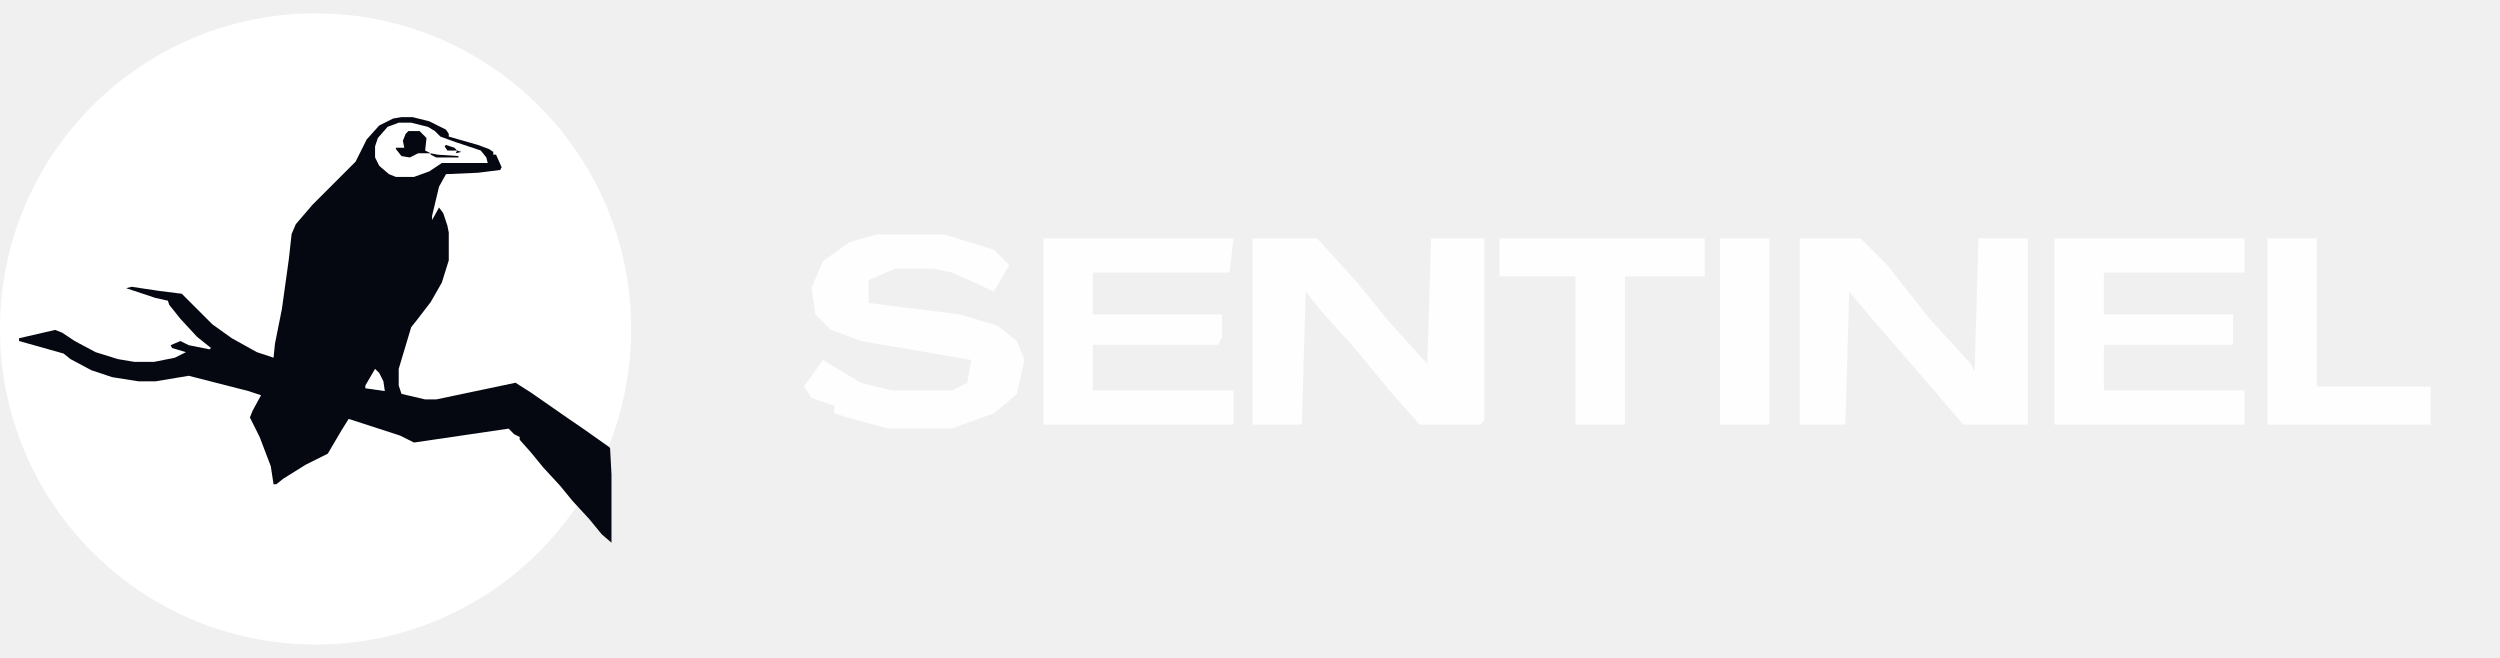
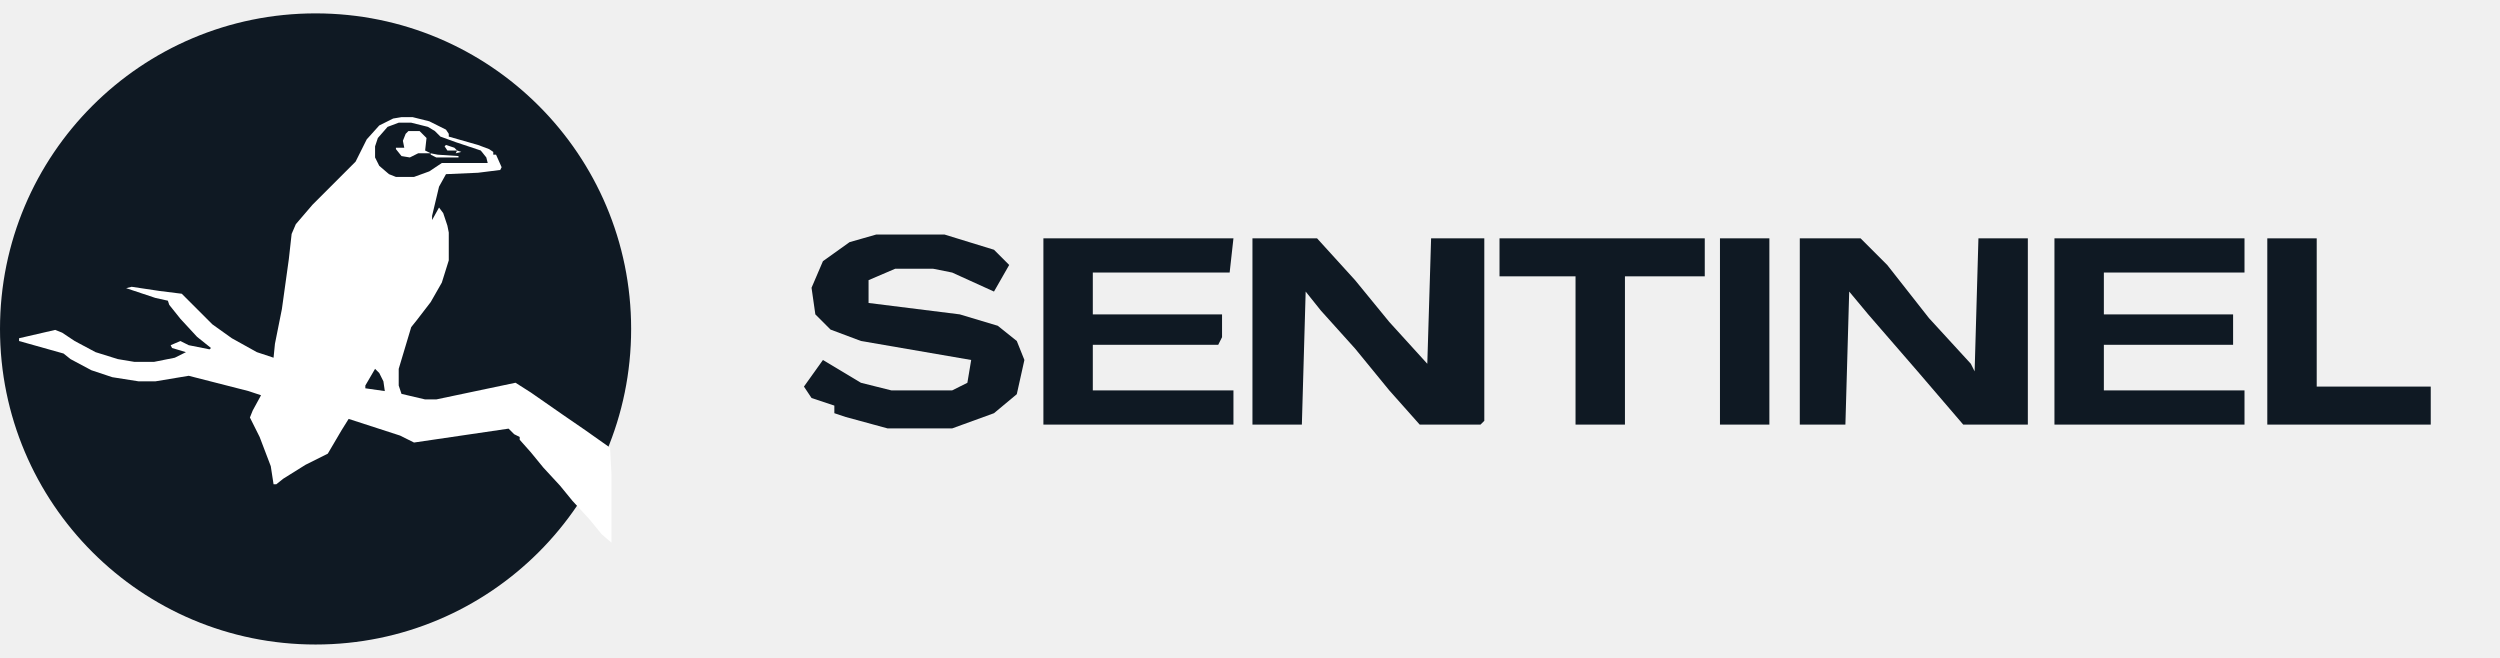
<svg xmlns="http://www.w3.org/2000/svg" width="1900" zoomAndPan="magnify" viewBox="0 0 1425 375" height="500" preserveAspectRatio="xMidYMid meet" version="1.0">
  <defs>
-     <clipPath id="c3d11043b0">
+     <clipPath id="cd3d1b8a87">
      <path d="M 0 0.625 L 359.75 0.625 L 359.75 360.375 L 0 360.375 Z M 0 0.625 " clip-rule="nonzero" />
    </clipPath>
-     <clipPath id="be55ab67ea">
+     <clipPath id="2c3fd3a1c5">
      <path d="M 10.258 59 L 349 59 L 349 302.363 L 10.258 302.363 Z M 10.258 59 " clip-rule="nonzero" />
    </clipPath>
-     <clipPath id="83e9d913ed">
+     <clipPath id="57ea716775">
      <path d="M 200 67 L 263 67 L 263 302.363 L 200 302.363 Z M 200 67 " clip-rule="nonzero" />
    </clipPath>
-     <clipPath id="5d5c397a89">
+     <clipPath id="94c2a2eb17">
      <rect x="0" width="360" y="0" height="361" />
    </clipPath>
-     <clipPath id="7c2aaa8d71">
+     <clipPath id="e07040faa3">
      <path d="M 458 133 L 972 133 L 972 244.227 L 458 244.227 Z M 458 133 " clip-rule="nonzero" />
    </clipPath>
-     <clipPath id="9c36784b6c">
+     <clipPath id="1c0a360461">
      <path d="M 980 130.977 L 1152 130.977 L 1152 243 L 980 243 Z M 980 130.977 " clip-rule="nonzero" />
    </clipPath>
  </defs>
  <g transform="matrix(1, 0, 0, 1, 0, 7)">
-     <g clip-path="url(#5d5c397a89)">
-       <g clip-path="url(#c3d11043b0)">
-         <path fill="#ffffff" d="M 179.875 0.625 C 80.496 0.625 0 81.117 0 180.5 C 0 279.883 80.496 360.375 179.875 360.375 C 279.258 360.375 359.75 279.883 359.75 180.5 C 359.75 81.117 279.258 0.625 179.875 0.625 Z M 179.875 0.625 " fill-opacity="1" fill-rule="nonzero" />
+     <g clip-path="url(#94c2a2eb17)">
+       <g clip-path="url(#cd3d1b8a87)">
+         <path fill="#0f1923" d="M 179.875 0.625 C 80.496 0.625 0 81.117 0 180.5 C 0 279.883 80.496 360.375 179.875 360.375 C 279.258 360.375 359.75 279.883 359.75 180.5 C 359.75 81.117 279.258 0.625 179.875 0.625 Z M 179.875 0.625 " fill-opacity="1" fill-rule="nonzero" />
      </g>
-       <g clip-path="url(#be55ab67ea)">
-         <path fill="#050810" d="M 228.852 59.766 L 235.191 59.766 L 244.703 62.141 L 254.215 66.898 L 255.801 69.277 L 255.801 70.863 L 272.445 75.617 L 278.789 77.996 L 281.164 79.582 L 281.164 81.168 L 282.75 81.168 L 285.922 88.301 L 285.129 89.887 L 278.789 90.68 L 272.445 91.473 L 254.215 92.266 L 250.25 99.398 L 246.289 116.043 L 246.289 118.422 L 250.25 111.289 L 252.629 114.457 L 255.008 121.594 L 255.801 125.555 L 255.801 141.41 L 251.836 154.09 L 245.496 165.188 L 237.57 175.492 L 234.398 179.457 L 227.266 203.238 L 227.266 212.75 L 228.852 217.504 L 242.324 220.676 L 248.668 220.676 L 293.848 211.164 L 302.566 216.711 L 320.801 229.395 L 333.48 238.113 L 346.957 247.625 L 347.75 248.418 L 348.543 263.48 L 348.543 302.32 L 342.992 297.562 L 335.859 288.844 L 326.348 278.539 L 319.215 269.82 L 309.703 259.516 L 302.566 250.797 L 296.227 243.664 L 296.227 242.078 L 293.055 240.492 L 289.887 237.32 L 235.984 245.246 L 228.059 241.285 L 198.73 231.773 L 194.766 238.113 L 186.84 251.59 L 174.156 257.93 L 161.473 265.855 L 157.512 269.027 L 155.926 269.027 L 154.34 258.723 L 148 242.078 L 142.449 230.98 L 144.035 227.016 L 148.789 218.297 L 141.656 215.918 L 107.574 207.199 L 88.547 210.371 L 79.035 210.371 L 63.977 207.992 L 52.086 204.031 L 40.195 197.688 L 36.234 194.516 L 10.867 187.383 L 10.867 185.797 L 31.477 181.043 L 35.441 182.629 L 42.574 187.383 L 54.465 193.727 L 67.148 197.688 L 76.66 199.273 L 87.758 199.273 L 99.645 196.895 L 105.988 193.727 L 98.059 191.348 L 97.27 189.762 L 102.816 187.383 L 107.574 189.762 L 119.461 192.141 L 120.254 191.348 L 112.328 185.004 L 102.816 174.699 L 96.477 166.773 L 95.684 164.395 L 88.547 162.812 L 71.902 157.262 L 75.074 156.469 L 90.926 158.848 L 103.609 160.434 L 121.047 177.871 L 132.145 185.797 L 146.414 193.727 L 155.926 196.895 L 156.719 188.969 L 160.68 169.152 L 164.645 140.617 L 166.23 126.348 L 168.609 120.801 L 178.121 109.703 L 199.52 88.301 L 202.691 85.129 L 209.035 72.445 L 216.168 64.52 L 224.094 60.559 Z M 227.266 62.934 L 220.922 65.312 L 215.375 71.656 L 213.789 76.41 L 213.789 82.75 L 216.168 87.508 L 221.715 92.266 L 225.68 93.848 L 235.984 93.848 L 244.703 90.68 L 251.836 85.922 L 277.996 85.922 L 277.203 82.75 L 274.031 78.789 L 259.766 74.031 L 251.043 70.863 L 247.875 67.691 L 243.91 65.312 L 234.398 62.934 Z M 213.789 203.238 L 208.242 212.75 L 208.242 214.332 L 219.34 215.918 L 218.547 210.371 L 216.168 205.613 Z M 213.789 203.238 " fill-opacity="1" fill-rule="nonzero" />
+       <g clip-path="url(#2c3fd3a1c5)">
+         <path fill="#ffffff" d="M 228.852 59.766 L 235.191 59.766 L 244.703 62.141 L 254.215 66.898 L 255.801 69.277 L 255.801 70.863 L 272.445 75.617 L 278.789 77.996 L 281.164 79.582 L 281.164 81.168 L 282.75 81.168 L 285.922 88.301 L 285.129 89.887 L 278.789 90.68 L 272.445 91.473 L 254.215 92.266 L 250.25 99.398 L 246.289 116.043 L 246.289 118.422 L 250.25 111.289 L 252.629 114.457 L 255.008 121.594 L 255.801 125.555 L 255.801 141.41 L 251.836 154.09 L 245.496 165.188 L 237.57 175.492 L 234.398 179.457 L 227.266 203.238 L 227.266 212.75 L 228.852 217.504 L 242.324 220.676 L 248.668 220.676 L 293.848 211.164 L 302.566 216.711 L 320.801 229.395 L 333.48 238.113 L 346.957 247.625 L 347.75 248.418 L 348.543 263.48 L 348.543 302.32 L 342.992 297.562 L 335.859 288.844 L 326.348 278.539 L 319.215 269.82 L 309.703 259.516 L 302.566 250.797 L 296.227 243.664 L 296.227 242.078 L 293.055 240.492 L 289.887 237.32 L 235.984 245.246 L 228.059 241.285 L 198.73 231.773 L 194.766 238.113 L 186.84 251.59 L 174.156 257.93 L 161.473 265.855 L 157.512 269.027 L 155.926 269.027 L 154.34 258.723 L 148 242.078 L 142.449 230.98 L 144.035 227.016 L 148.789 218.297 L 141.656 215.918 L 107.574 207.199 L 88.547 210.371 L 79.035 210.371 L 63.977 207.992 L 52.086 204.031 L 40.195 197.688 L 36.234 194.516 L 10.867 187.383 L 10.867 185.797 L 31.477 181.043 L 35.441 182.629 L 42.574 187.383 L 54.465 193.727 L 67.148 197.688 L 76.66 199.273 L 87.758 199.273 L 99.645 196.895 L 105.988 193.727 L 98.059 191.348 L 97.27 189.762 L 102.816 187.383 L 107.574 189.762 L 119.461 192.141 L 120.254 191.348 L 112.328 185.004 L 102.816 174.699 L 96.477 166.773 L 95.684 164.395 L 88.547 162.812 L 71.902 157.262 L 75.074 156.469 L 90.926 158.848 L 103.609 160.434 L 121.047 177.871 L 132.145 185.797 L 146.414 193.727 L 155.926 196.895 L 156.719 188.969 L 160.68 169.152 L 164.645 140.617 L 166.23 126.348 L 168.609 120.801 L 178.121 109.703 L 199.52 88.301 L 202.691 85.129 L 209.035 72.445 L 216.168 64.52 L 224.094 60.559 Z M 227.266 62.934 L 220.922 65.312 L 215.375 71.656 L 213.789 76.41 L 213.789 82.75 L 216.168 87.508 L 221.715 92.266 L 225.68 93.848 L 235.984 93.848 L 244.703 90.68 L 251.836 85.922 L 277.996 85.922 L 277.203 82.75 L 274.031 78.789 L 259.766 74.031 L 251.043 70.863 L 247.875 67.691 L 243.91 65.312 L 234.398 62.934 Z M 213.789 203.238 L 208.242 212.75 L 208.242 214.332 L 219.34 215.918 L 218.547 210.371 L 216.168 205.613 Z M 213.789 203.238 " fill-opacity="1" fill-rule="nonzero" />
      </g>
-       <g clip-path="url(#83e9d913ed)">
-         <path fill="#050810" d="M 200.312 315.793 L 210.617 315.793 L 210.617 354.637 L 200.312 354.637 Z M 232.812 67.691 L 239.156 67.691 L 243.117 71.656 L 242.324 78.789 L 245.496 80.375 L 238.363 80.375 L 233.605 82.75 L 228.852 81.961 L 225.68 77.996 L 225.68 77.203 L 230.434 77.203 L 229.645 73.238 L 231.227 69.277 Z M 245.496 80.375 L 249.461 81.168 L 261.348 81.961 L 261.348 82.75 L 248.668 82.75 L 245.496 81.168 Z M 254.215 75.617 L 258.973 77.203 L 260.555 78.789 L 255.008 78.789 L 253.422 76.41 Z M 260.555 78.789 L 262.934 79.582 L 259.766 80.375 Z M 260.555 78.789 " fill-opacity="1" fill-rule="nonzero" />
+       <g clip-path="url(#57ea716775)">
+         <path fill="#ffffff" d="M 200.312 315.793 L 210.617 315.793 L 210.617 354.637 L 200.312 354.637 Z M 232.812 67.691 L 239.156 67.691 L 243.117 71.656 L 242.324 78.789 L 245.496 80.375 L 238.363 80.375 L 233.605 82.75 L 228.852 81.961 L 225.68 77.996 L 225.68 77.203 L 230.434 77.203 L 229.645 73.238 L 231.227 69.277 Z M 245.496 80.375 L 249.461 81.168 L 261.348 81.961 L 261.348 82.75 L 248.668 82.75 L 245.496 81.168 Z M 254.215 75.617 L 258.973 77.203 L 260.555 78.789 L 255.008 78.789 L 253.422 76.41 Z M 260.555 78.789 L 262.934 79.582 L 259.766 80.375 Z M 260.555 78.789 " fill-opacity="1" fill-rule="nonzero" />
      </g>
    </g>
  </g>
-   <path fill="#fefefe" d="M 713.898 135.859 L 750.73 135.859 L 772.395 159.691 L 791.895 183.523 L 813.559 207.355 L 815.727 135.859 L 846.055 135.859 L 846.055 239.855 L 843.891 242.02 L 809.227 242.02 L 791.895 222.523 L 772.395 198.691 L 752.895 177.023 L 744.23 166.191 L 742.062 242.02 L 713.898 242.02 Z M 713.898 135.859 " fill-opacity="1" fill-rule="nonzero" />
-   <path fill="#fefefe" d="M 1025.879 135.859 L 1060.543 135.859 L 1075.711 151.027 L 1099.543 181.359 L 1123.375 207.355 L 1125.539 211.691 L 1127.707 135.859 L 1155.871 135.859 L 1155.871 242.02 L 1119.039 242.02 L 1093.043 211.691 L 1064.875 179.191 L 1054.043 166.191 L 1051.879 242.02 L 1025.879 242.02 Z M 1025.879 135.859 " fill-opacity="1" fill-rule="nonzero" />
-   <path fill="#fefefe" d="M 1171.035 135.859 L 1279.363 135.859 L 1279.363 155.359 L 1199.203 155.359 L 1199.203 179.191 L 1272.863 179.191 L 1272.863 196.523 L 1199.203 196.523 L 1199.203 222.523 L 1279.363 222.523 L 1279.363 242.02 L 1171.035 242.02 Z M 594.738 135.859 L 703.066 135.859 L 700.898 155.359 L 622.902 155.359 L 622.902 179.191 L 696.566 179.191 L 696.566 192.191 L 694.398 196.523 L 622.902 196.523 L 622.902 222.523 L 703.066 222.523 L 703.066 242.02 L 594.738 242.02 Z M 594.738 135.859 " fill-opacity="1" fill-rule="nonzero" />
-   <g clip-path="url(#7c2aaa8d71)">
-     <path fill="#fefefe" d="M 499.41 133.695 L 538.406 133.695 L 566.574 142.359 L 575.238 151.027 L 566.574 166.191 L 542.742 155.359 L 531.91 153.191 L 510.242 153.191 L 495.078 159.691 L 495.078 172.691 L 547.074 179.191 L 568.738 185.691 L 579.57 194.359 L 583.906 205.191 L 579.57 224.688 L 566.574 235.523 L 542.742 244.188 L 505.91 244.188 L 482.078 237.688 L 475.578 235.523 L 475.578 231.188 L 462.578 226.855 L 458.246 220.355 L 469.078 205.191 L 490.742 218.188 L 508.078 222.523 L 542.742 222.523 L 551.406 218.188 L 553.574 205.191 L 490.742 194.359 L 473.41 187.859 L 464.746 179.191 L 462.578 164.027 L 469.078 148.859 L 484.246 138.027 Z M 854.723 135.859 L 971.715 135.859 L 971.715 157.527 L 926.219 157.527 L 926.219 242.02 L 898.055 242.02 L 898.055 157.527 L 854.723 157.527 Z M 854.723 135.859 " fill-opacity="1" fill-rule="nonzero" />
+   <path fill="#0f1923" d="M 713.898 135.859 L 750.73 135.859 L 772.395 159.691 L 791.895 183.523 L 813.559 207.355 L 815.727 135.859 L 846.055 135.859 L 846.055 239.855 L 843.891 242.02 L 809.227 242.02 L 791.895 222.523 L 772.395 198.691 L 752.895 177.023 L 744.23 166.191 L 742.062 242.02 L 713.898 242.02 Z M 713.898 135.859 " fill-opacity="1" fill-rule="nonzero" />
+   <path fill="#0f1923" d="M 1025.879 135.859 L 1060.543 135.859 L 1075.711 151.027 L 1099.543 181.359 L 1123.375 207.355 L 1125.539 211.691 L 1127.707 135.859 L 1155.871 135.859 L 1155.871 242.02 L 1119.039 242.02 L 1093.043 211.691 L 1064.875 179.191 L 1054.043 166.191 L 1051.879 242.02 L 1025.879 242.02 Z M 1025.879 135.859 " fill-opacity="1" fill-rule="nonzero" />
+   <path fill="#0f1923" d="M 1171.035 135.859 L 1279.363 135.859 L 1279.363 155.359 L 1199.203 155.359 L 1199.203 179.191 L 1272.863 179.191 L 1272.863 196.523 L 1199.203 196.523 L 1199.203 222.523 L 1279.363 222.523 L 1279.363 242.02 L 1171.035 242.02 Z M 594.738 135.859 L 703.066 135.859 L 700.898 155.359 L 622.902 155.359 L 622.902 179.191 L 696.566 179.191 L 696.566 192.191 L 694.398 196.523 L 622.902 196.523 L 622.902 222.523 L 703.066 222.523 L 703.066 242.02 L 594.738 242.02 Z M 594.738 135.859 " fill-opacity="1" fill-rule="nonzero" />
+   <g clip-path="url(#e07040faa3)">
+     <path fill="#0f1923" d="M 499.41 133.695 L 538.406 133.695 L 566.574 142.359 L 575.238 151.027 L 566.574 166.191 L 542.742 155.359 L 531.91 153.191 L 510.242 153.191 L 495.078 159.691 L 495.078 172.691 L 547.074 179.191 L 568.738 185.691 L 579.57 194.359 L 583.906 205.191 L 579.57 224.688 L 566.574 235.523 L 542.742 244.188 L 505.91 244.188 L 482.078 237.688 L 475.578 235.523 L 475.578 231.188 L 462.578 226.855 L 458.246 220.355 L 469.078 205.191 L 490.742 218.188 L 508.078 222.523 L 542.742 222.523 L 551.406 218.188 L 553.574 205.191 L 490.742 194.359 L 473.41 187.859 L 464.746 179.191 L 462.578 164.027 L 469.078 148.859 L 484.246 138.027 Z M 854.723 135.859 L 971.715 135.859 L 971.715 157.527 L 926.219 157.527 L 926.219 242.02 L 898.055 242.02 L 898.055 157.527 L 854.723 157.527 Z M 854.723 135.859 " fill-opacity="1" fill-rule="nonzero" />
  </g>
-   <path fill="#fefefe" d="M 1292.363 135.859 L 1320.527 135.859 L 1320.527 220.355 L 1385.523 220.355 L 1385.523 242.02 L 1292.363 242.02 Z M 1292.363 135.859 " fill-opacity="1" fill-rule="nonzero" />
-   <g clip-path="url(#9c36784b6c)">
-     <path fill="#fefefe" d="M 980.383 135.859 L 1008.547 135.859 L 1008.547 242.02 L 980.383 242.02 Z M 1069.211 -542.266 L 1086.543 -542.266 L 1097.375 -531.434 L 1095.207 -511.934 L 1103.875 -507.602 L 1084.375 -507.602 L 1071.375 -501.102 L 1058.379 -503.27 L 1049.711 -514.102 L 1049.711 -516.266 L 1062.711 -516.266 L 1060.543 -527.102 L 1064.875 -537.934 Z M 1103.875 -507.602 L 1114.707 -505.434 L 1147.207 -503.27 L 1147.207 -501.102 L 1112.539 -501.102 L 1103.875 -505.434 Z M 1127.707 -520.602 L 1140.707 -516.266 L 1145.039 -511.934 L 1129.871 -511.934 L 1125.539 -518.434 Z M 1145.039 -511.934 L 1151.539 -509.766 L 1142.871 -507.602 Z M 1145.039 -511.934 " fill-opacity="1" fill-rule="nonzero" />
+   <path fill="#0f1923" d="M 1292.363 135.859 L 1320.527 135.859 L 1320.527 220.355 L 1385.523 220.355 L 1385.523 242.02 L 1292.363 242.02 Z M 1292.363 135.859 " fill-opacity="1" fill-rule="nonzero" />
+   <g clip-path="url(#1c0a360461)">
+     <path fill="#0f1923" d="M 980.383 135.859 L 1008.547 135.859 L 1008.547 242.02 L 980.383 242.02 Z M 1069.211 -542.266 L 1086.543 -542.266 L 1097.375 -531.434 L 1095.207 -511.934 L 1103.875 -507.602 L 1084.375 -507.602 L 1071.375 -501.102 L 1058.379 -503.27 L 1049.711 -514.102 L 1049.711 -516.266 L 1062.711 -516.266 L 1060.543 -527.102 L 1064.875 -537.934 Z M 1103.875 -507.602 L 1114.707 -505.434 L 1147.207 -503.27 L 1147.207 -501.102 L 1112.539 -501.102 L 1103.875 -505.434 Z M 1127.707 -520.602 L 1140.707 -516.266 L 1145.039 -511.934 L 1129.871 -511.934 L 1125.539 -518.434 Z M 1145.039 -511.934 L 1151.539 -509.766 L 1142.871 -507.602 Z M 1145.039 -511.934 " fill-opacity="1" fill-rule="nonzero" />
  </g>
</svg>
